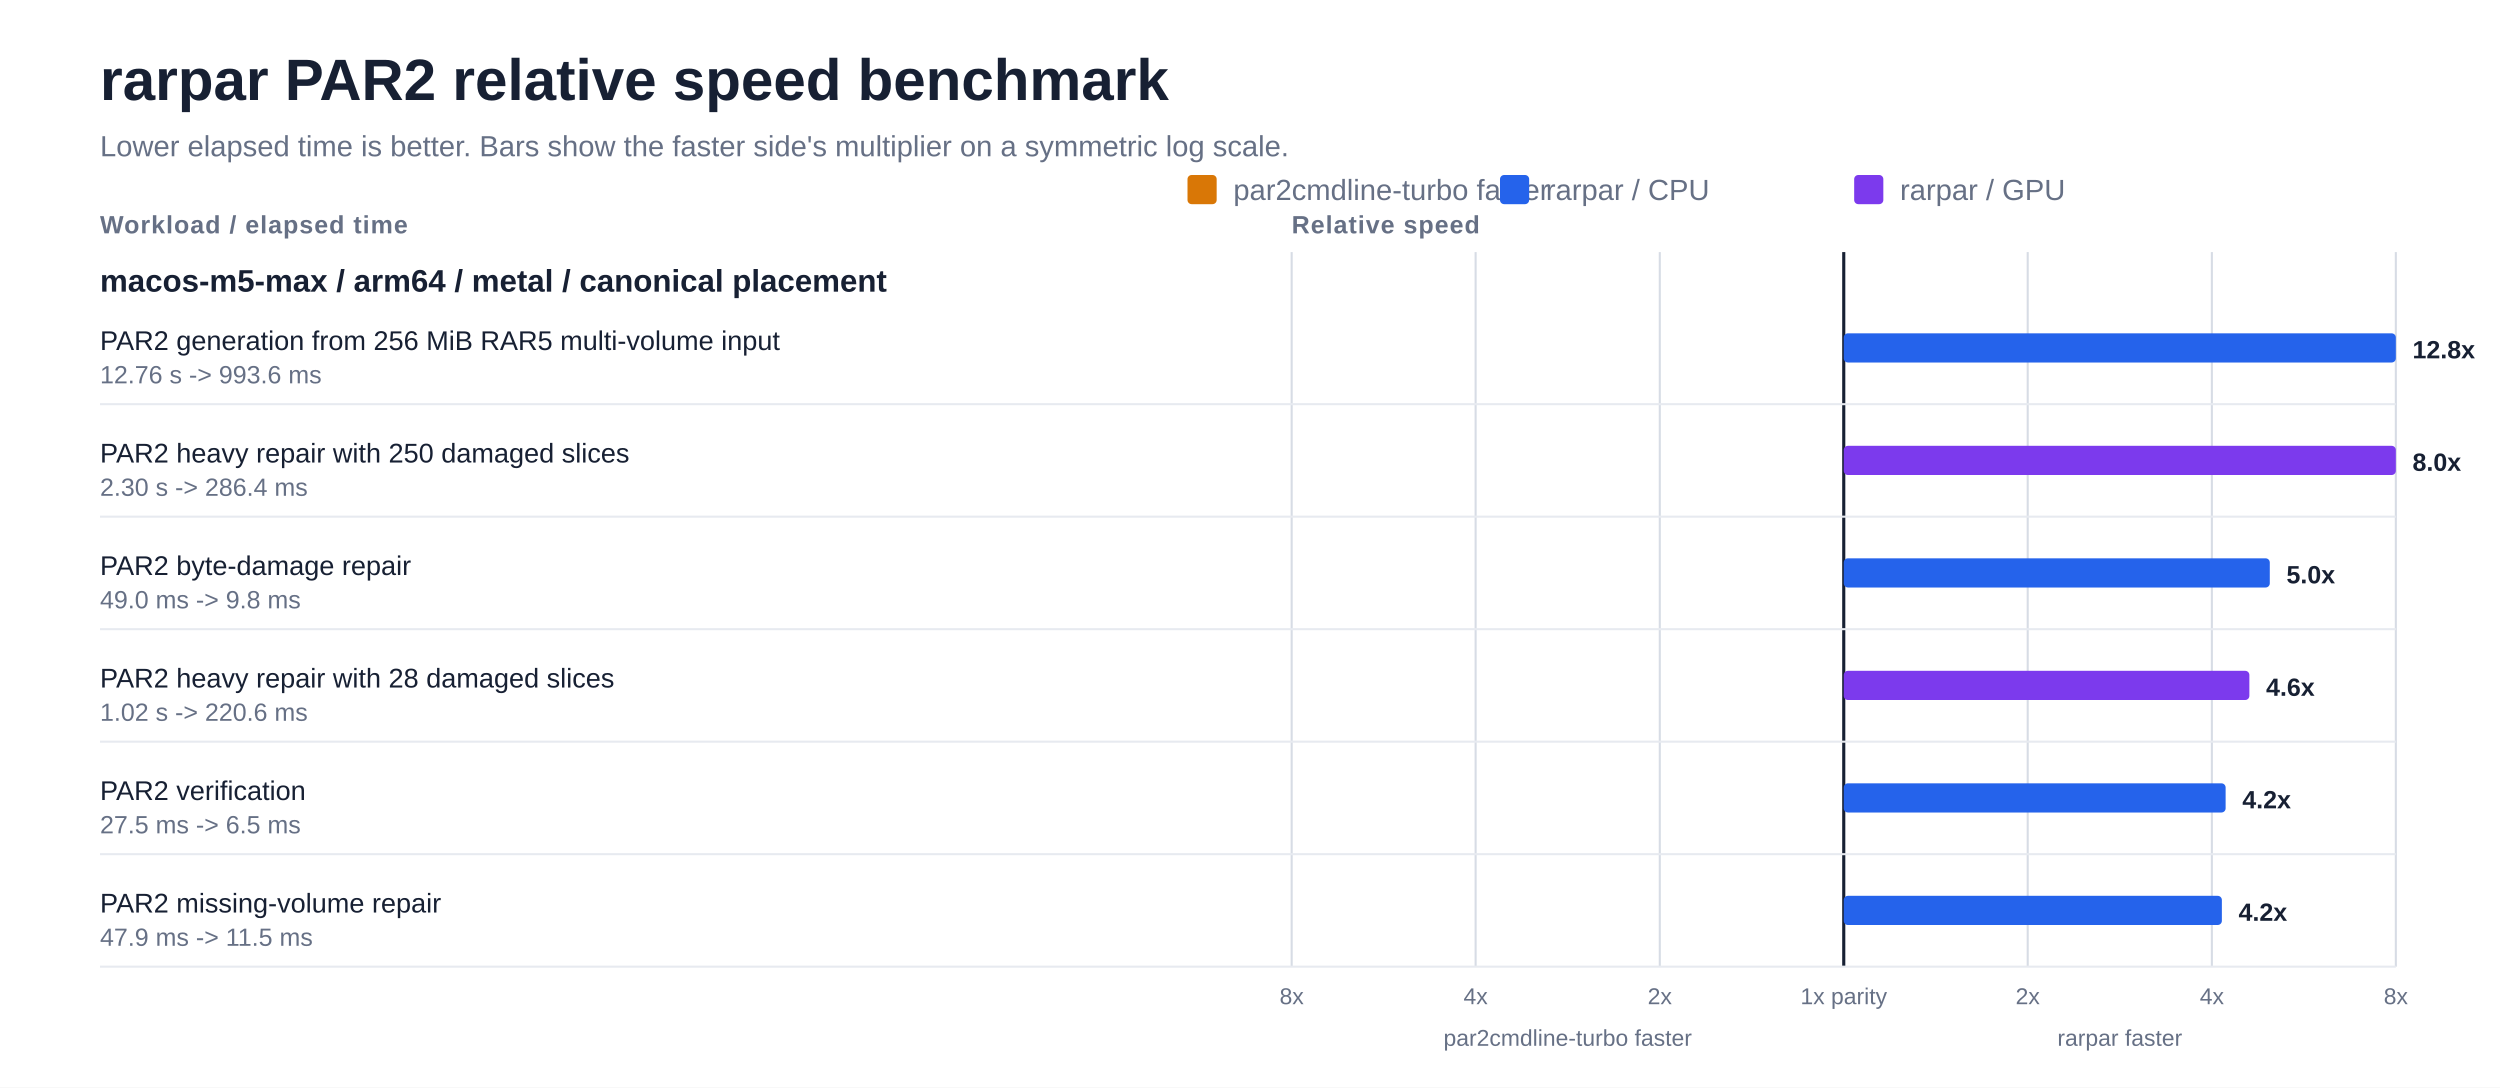
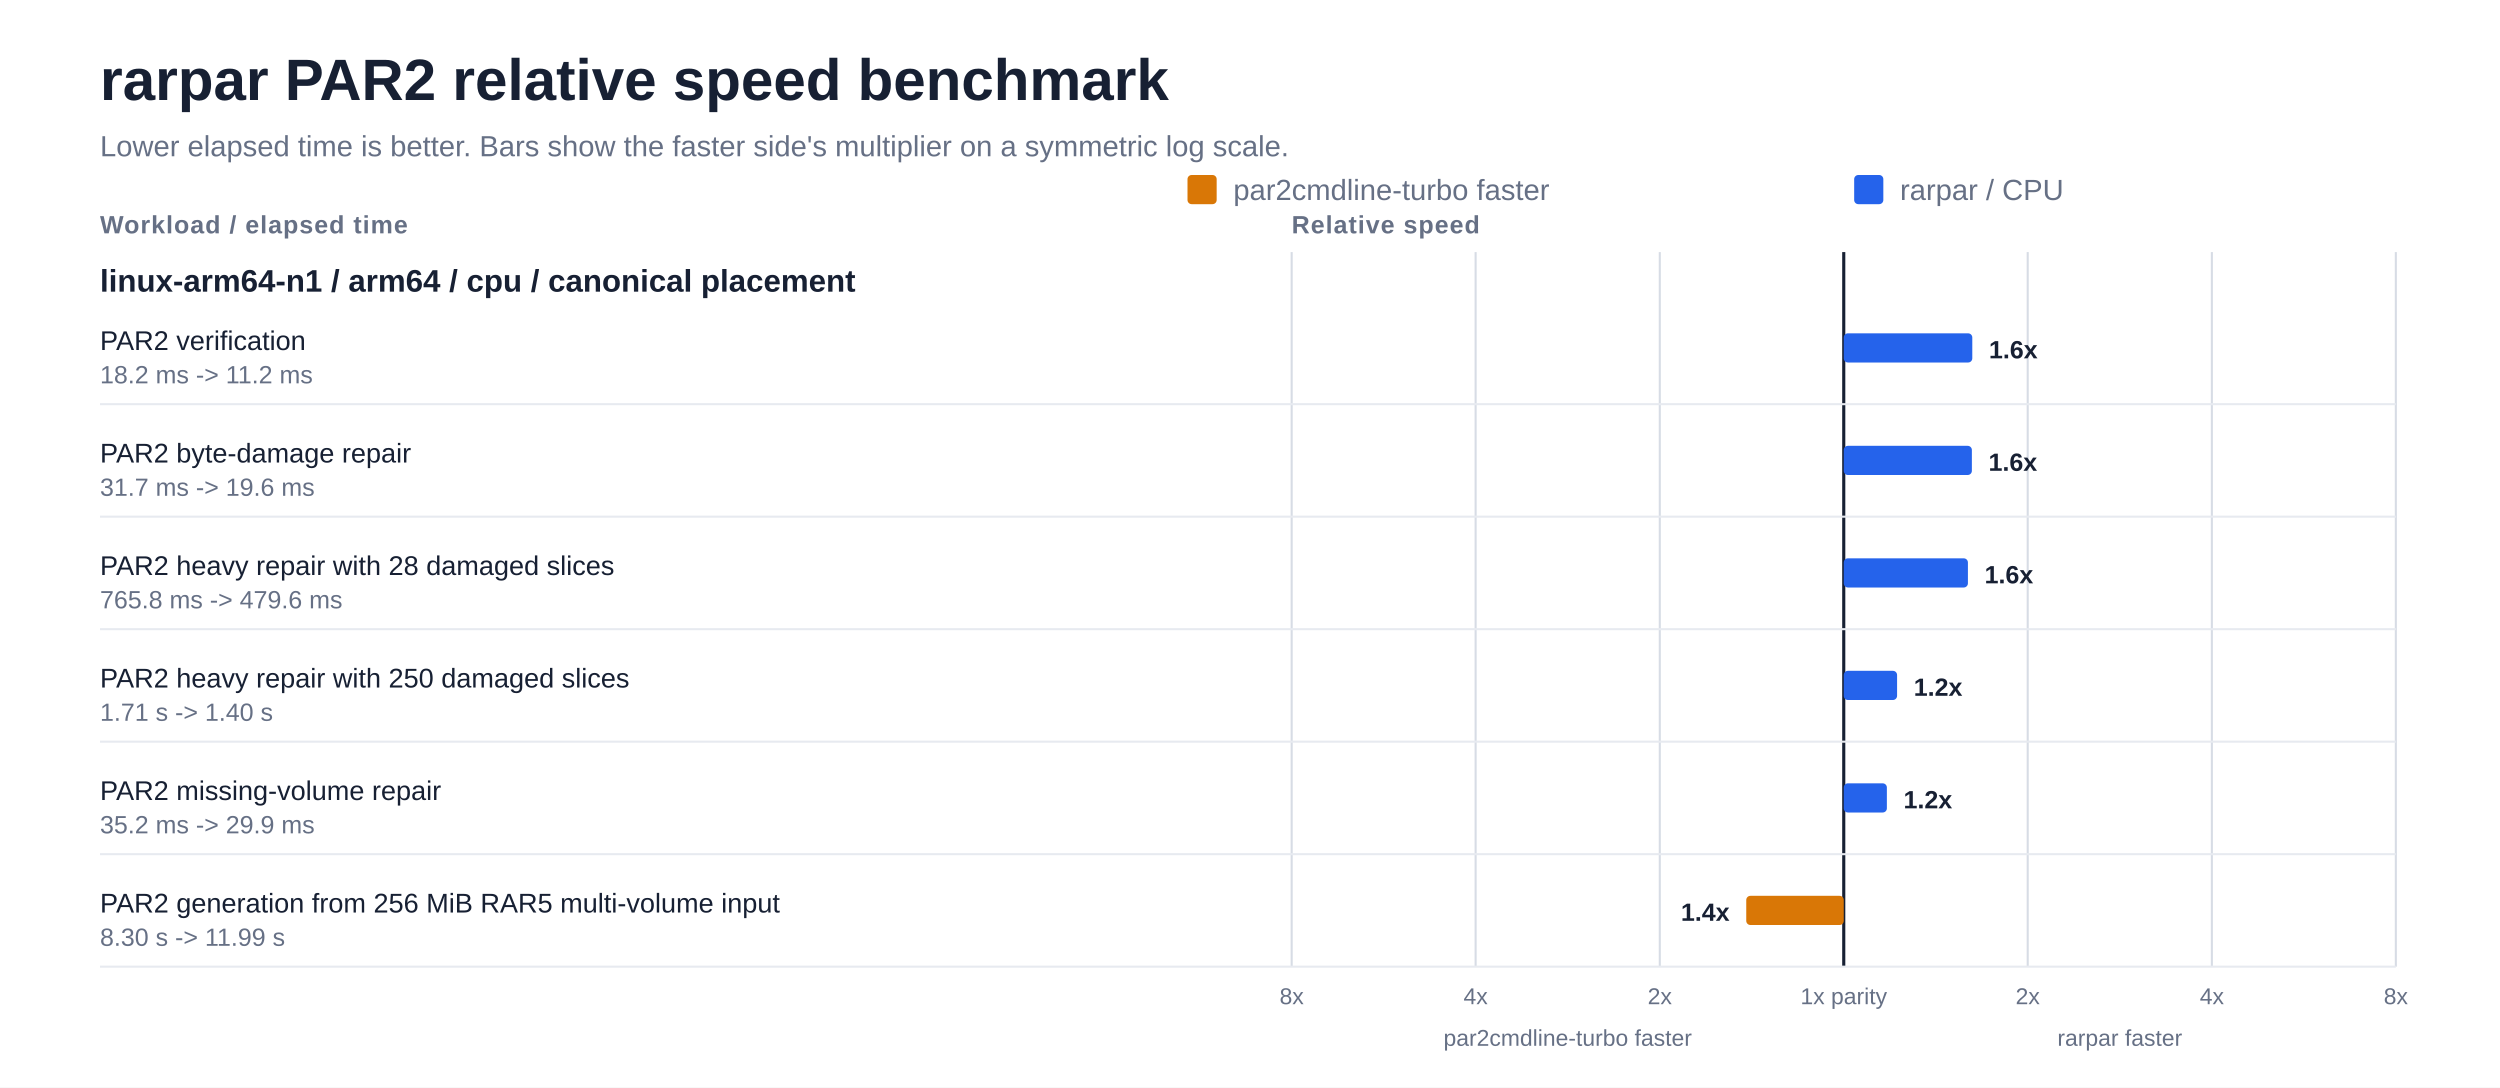
<svg xmlns="http://www.w3.org/2000/svg" width="1200" height="522" viewBox="0 0 1200 522" role="img" aria-labelledby="title desc">
  <style>
    .bg { fill: #ffffff; } text { font-family: Arial, sans-serif; fill: #172033; }
    .title { font-size: 28px; font-weight: 600; } .subtitle { font-size: 14px; fill: #667085; }
    .column { font-size: 12px; font-weight: 600; fill: #667085; letter-spacing: .04em; text-transform: uppercase; }
    .machine { font-size: 15px; font-weight: 600; } .workload { font-size: 13px; font-weight: 500; }
    .timing { font-size: 12px; fill: #667085; } .tick { font-size: 11px; fill: #667085; } .ratio { font-size: 12px; font-weight: 600; }
    .grid { stroke: #d7dce5; stroke-width: 1; } .parity { stroke: #172033; stroke-width: 1.5; } .rule { stroke: #e7eaf0; stroke-width: 1; }
    .cpu { fill: #2563eb; } .gpu { fill: #7c3aed; } .slower { fill: #d97706; }
    @media (prefers-color-scheme: dark) { .bg { fill: #0d1117; } text { fill: #e6edf3; } .subtitle, .column, .timing, .tick { fill: #9ca7b5; } .grid { stroke: #30363d; } .parity { stroke: #e6edf3; } .rule { stroke: #21262d; } .cpu { fill: #58a6ff; } .gpu { fill: #bc8cff; } .slower { fill: #f2a65a; } }
  </style>
  <rect class="bg" width="1200" height="522" />
  <text class="title" x="48" y="48">rarpar PAR2 relative speed benchmark</text>
  <text class="subtitle" x="48" y="75">Lower elapsed time is better. Bars show the faster side's multiplier on a symmetric log scale.</text>
  <g aria-label="Legend">
    <rect class="slower" x="570" y="84" width="14" height="14" rx="2" />
    <text class="subtitle" x="592" y="96">par2cmdline-turbo faster</text>
-     <rect class="cpu" x="720" y="84" width="14" height="14" rx="2" />
-     <text class="subtitle" x="742" y="96">rarpar / CPU</text>
-     <rect class="gpu" x="890" y="84" width="14" height="14" rx="2" />
-     <text class="subtitle" x="912" y="96">rarpar / GPU</text>
+     <rect class="cpu" x="890" y="84" width="14" height="14" rx="2" />
+     <text class="subtitle" x="912" y="96">rarpar / CPU</text>
  </g>
  <text class="column" x="48" y="112">Workload / elapsed time</text>
  <text class="column" x="620" y="112">Relative speed</text>
  <g aria-label="Relative speed axis">
    <line class="grid" x1="620.0" y1="121" x2="620.0" y2="464" />
    <text class="tick" x="620.0" y="482" text-anchor="middle">8x</text>
    <line class="grid" x1="708.3" y1="121" x2="708.3" y2="464" />
    <text class="tick" x="708.3" y="482" text-anchor="middle">4x</text>
    <line class="grid" x1="796.7" y1="121" x2="796.7" y2="464" />
    <text class="tick" x="796.7" y="482" text-anchor="middle">2x</text>
    <line class="parity" x1="885.0" y1="121" x2="885.0" y2="464" />
    <text class="tick" x="885.0" y="482" text-anchor="middle">1x parity</text>
    <line class="grid" x1="973.3" y1="121" x2="973.3" y2="464" />
    <text class="tick" x="973.3" y="482" text-anchor="middle">2x</text>
    <line class="grid" x1="1061.7" y1="121" x2="1061.7" y2="464" />
    <text class="tick" x="1061.7" y="482" text-anchor="middle">4x</text>
    <line class="grid" x1="1150.0" y1="121" x2="1150.0" y2="464" />
    <text class="tick" x="1150.0" y="482" text-anchor="middle">8x</text>
    <text class="tick" x="752.5" y="502" text-anchor="middle">par2cmdline-turbo faster</text>
    <text class="tick" x="1017.5" y="502" text-anchor="middle">rarpar faster</text>
  </g>
  <g aria-label="PAR2 benchmarks">
-     <text class="machine" x="48" y="140">macos-m5-max / arm64 / metal / canonical placement</text>
-     <text class="workload" x="48" y="168">PAR2 generation from 256 MiB RAR5 multi-volume input</text>
-     <text class="timing" x="48" y="184">12.76 s -&gt; 993.6 ms</text>
-     <rect class="cpu" x="885.0" y="160" width="265.0" height="14" rx="2" />
-     <text class="ratio" x="1158.0" y="172">12.8x</text>
+     <text class="machine" x="48" y="140">linux-arm64-n1 / arm64 / cpu / canonical placement</text>
+     <text class="workload" x="48" y="168">PAR2 verification</text>
+     <text class="timing" x="48" y="184">18.2 ms -&gt; 11.2 ms</text>
+     <rect class="cpu" x="885.0" y="160" width="61.7" height="14" rx="2" />
+     <text class="ratio" x="954.7" y="172">1.6x</text>
    <line class="rule" x1="48" y1="194" x2="1150" y2="194" />
-     <text class="workload" x="48" y="222">PAR2 heavy repair with 250 damaged slices</text>
-     <text class="timing" x="48" y="238">2.30 s -&gt; 286.4 ms</text>
-     <rect class="gpu" x="885.0" y="214" width="265.0" height="14" rx="2" />
-     <text class="ratio" x="1158.0" y="226">8.0x</text>
+     <text class="workload" x="48" y="222">PAR2 byte-damage repair</text>
+     <text class="timing" x="48" y="238">31.7 ms -&gt; 19.6 ms</text>
+     <rect class="cpu" x="885.0" y="214" width="61.5" height="14" rx="2" />
+     <text class="ratio" x="954.5" y="226">1.6x</text>
    <line class="rule" x1="48" y1="248" x2="1150" y2="248" />
-     <text class="workload" x="48" y="276">PAR2 byte-damage repair</text>
-     <text class="timing" x="48" y="292">49.0 ms -&gt; 9.8 ms</text>
-     <rect class="cpu" x="885.0" y="268" width="204.5" height="14" rx="2" />
-     <text class="ratio" x="1097.5" y="280">5.0x</text>
+     <text class="workload" x="48" y="276">PAR2 heavy repair with 28 damaged slices</text>
+     <text class="timing" x="48" y="292">765.8 ms -&gt; 479.6 ms</text>
+     <rect class="cpu" x="885.0" y="268" width="59.6" height="14" rx="2" />
+     <text class="ratio" x="952.6" y="280">1.6x</text>
    <line class="rule" x1="48" y1="302" x2="1150" y2="302" />
-     <text class="workload" x="48" y="330">PAR2 heavy repair with 28 damaged slices</text>
-     <text class="timing" x="48" y="346">1.02 s -&gt; 220.6 ms</text>
-     <rect class="gpu" x="885.0" y="322" width="194.7" height="14" rx="2" />
-     <text class="ratio" x="1087.7" y="334">4.6x</text>
+     <text class="workload" x="48" y="330">PAR2 heavy repair with 250 damaged slices</text>
+     <text class="timing" x="48" y="346">1.71 s -&gt; 1.40 s</text>
+     <rect class="cpu" x="885.0" y="322" width="25.6" height="14" rx="2" />
+     <text class="ratio" x="918.6" y="334">1.2x</text>
    <line class="rule" x1="48" y1="356" x2="1150" y2="356" />
-     <text class="workload" x="48" y="384">PAR2 verification</text>
-     <text class="timing" x="48" y="400">27.5 ms -&gt; 6.5 ms</text>
-     <rect class="cpu" x="885.0" y="376" width="183.3" height="14" rx="2" />
-     <text class="ratio" x="1076.3" y="388">4.2x</text>
+     <text class="workload" x="48" y="384">PAR2 missing-volume repair</text>
+     <text class="timing" x="48" y="400">35.2 ms -&gt; 29.9 ms</text>
+     <rect class="cpu" x="885.0" y="376" width="20.7" height="14" rx="2" />
+     <text class="ratio" x="913.7" y="388">1.2x</text>
    <line class="rule" x1="48" y1="410" x2="1150" y2="410" />
-     <text class="workload" x="48" y="438">PAR2 missing-volume repair</text>
-     <text class="timing" x="48" y="454">47.9 ms -&gt; 11.5 ms</text>
-     <rect class="cpu" x="885.0" y="430" width="181.5" height="14" rx="2" />
-     <text class="ratio" x="1074.5" y="442">4.2x</text>
+     <text class="workload" x="48" y="438">PAR2 generation from 256 MiB RAR5 multi-volume input</text>
+     <text class="timing" x="48" y="454">8.30 s -&gt; 11.99 s</text>
+     <rect class="slower" x="838.2" y="430" width="46.8" height="14" rx="2" />
+     <text class="ratio" x="830.2" y="442" text-anchor="end">1.4x</text>
    <line class="rule" x1="48" y1="464" x2="1150" y2="464" />
  </g>
</svg>
